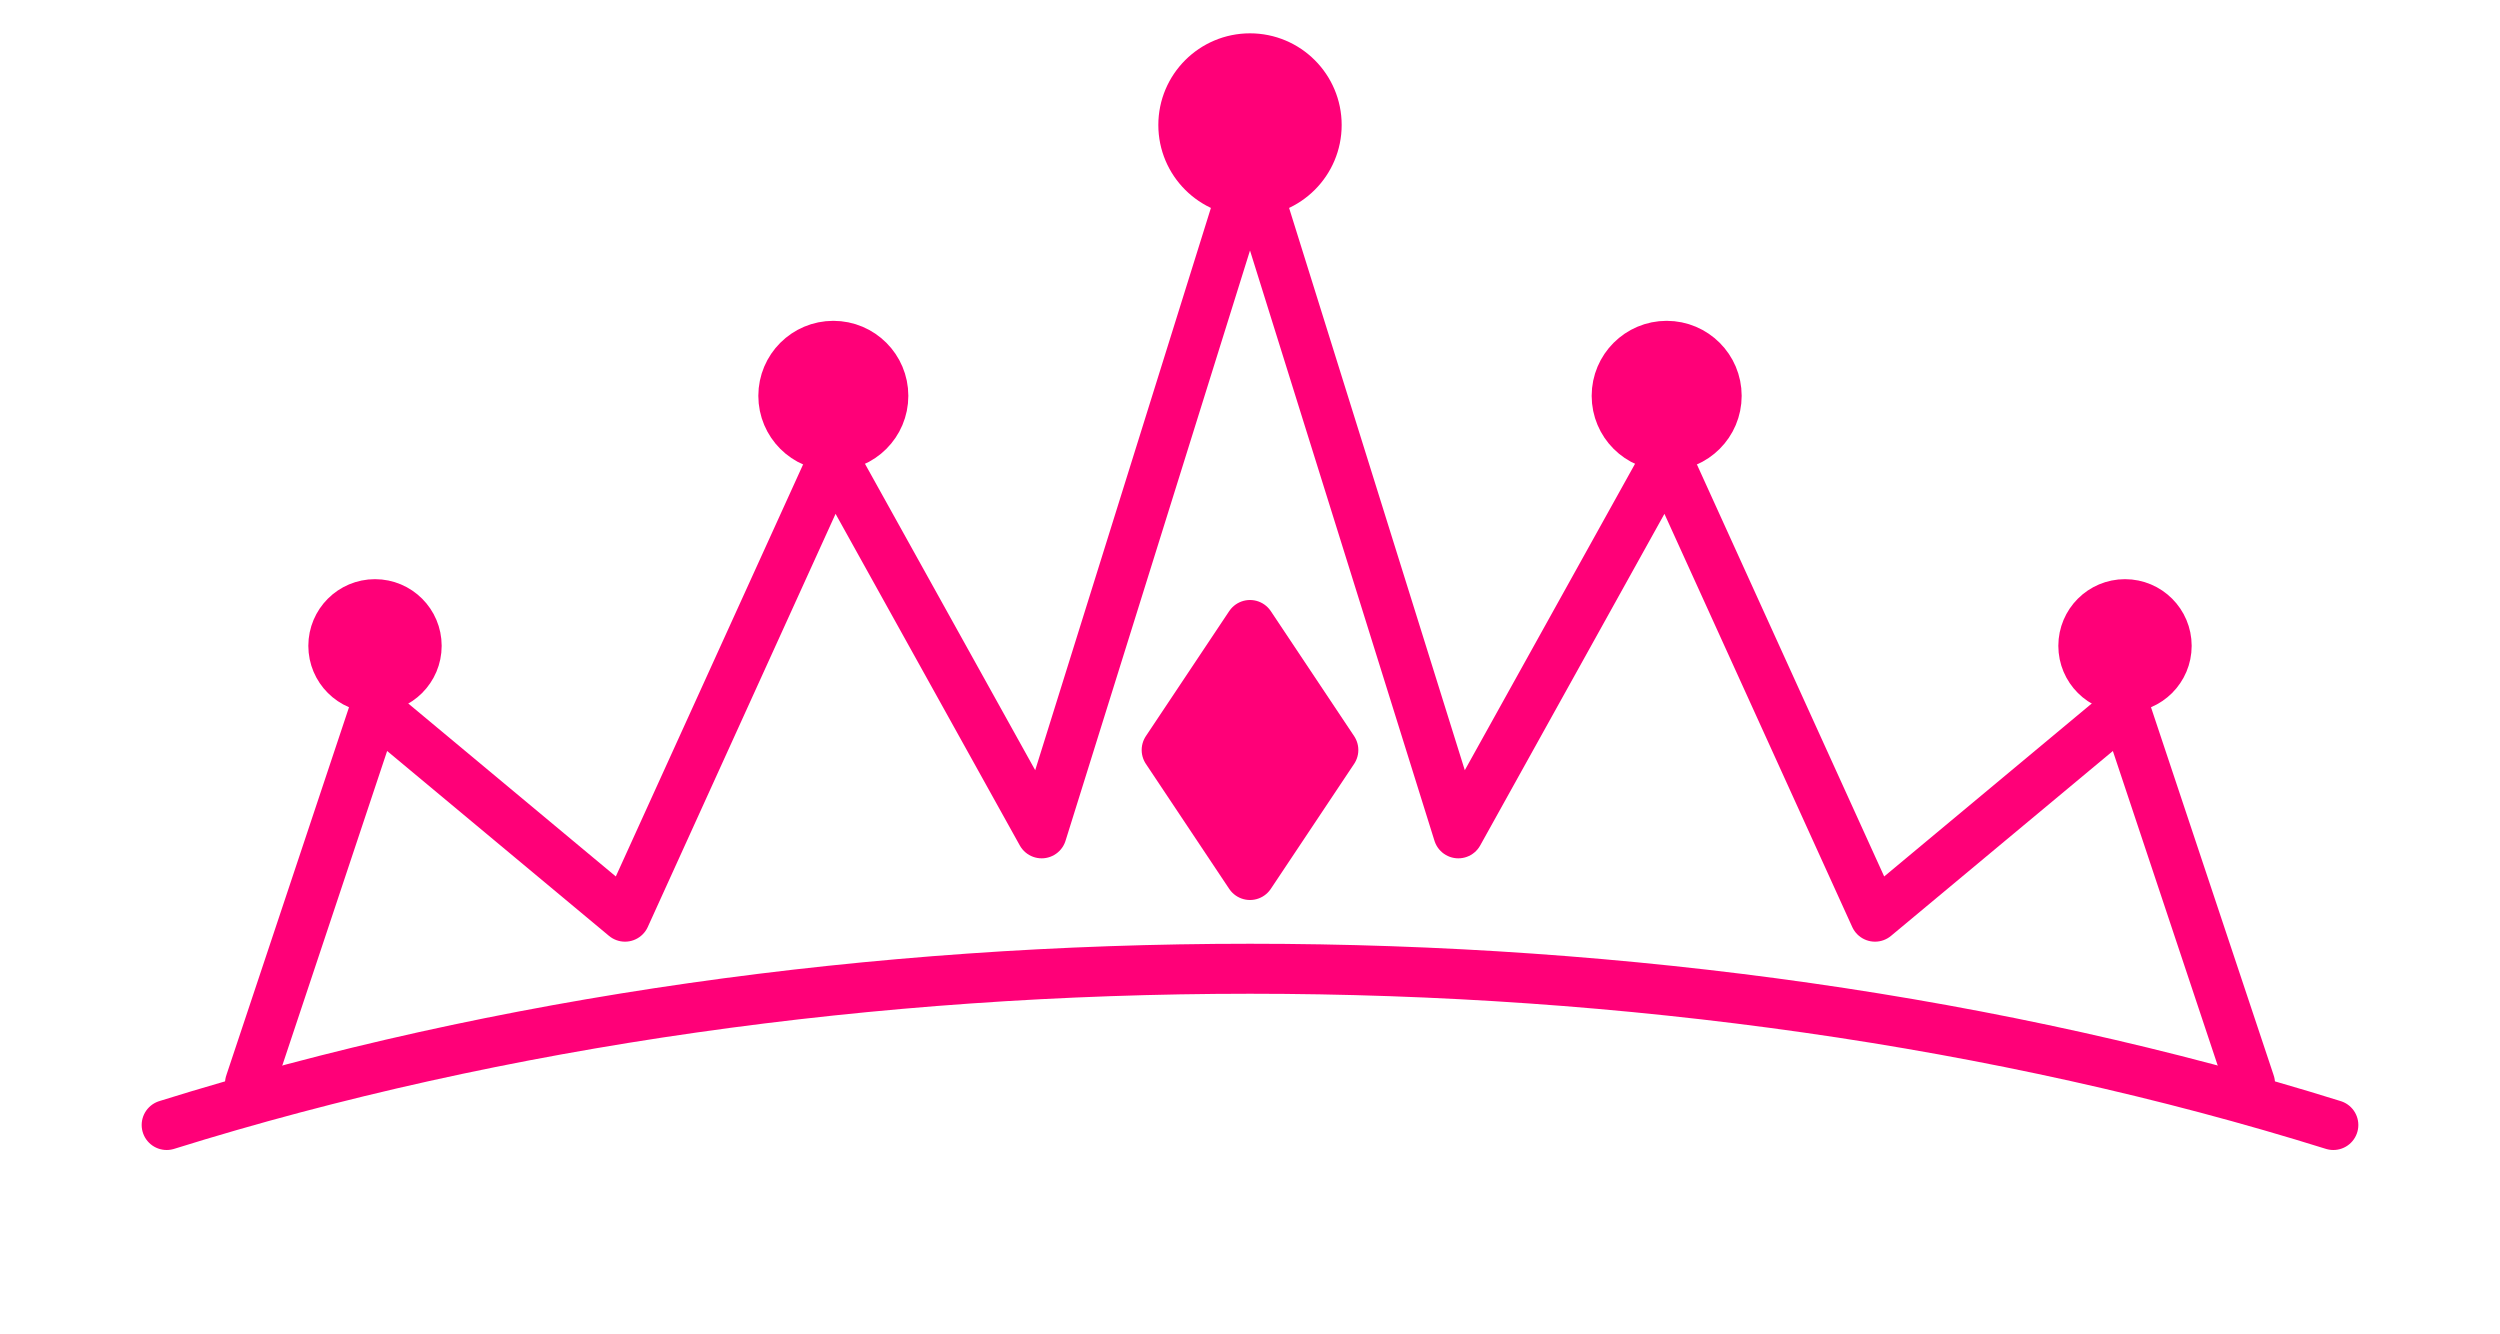
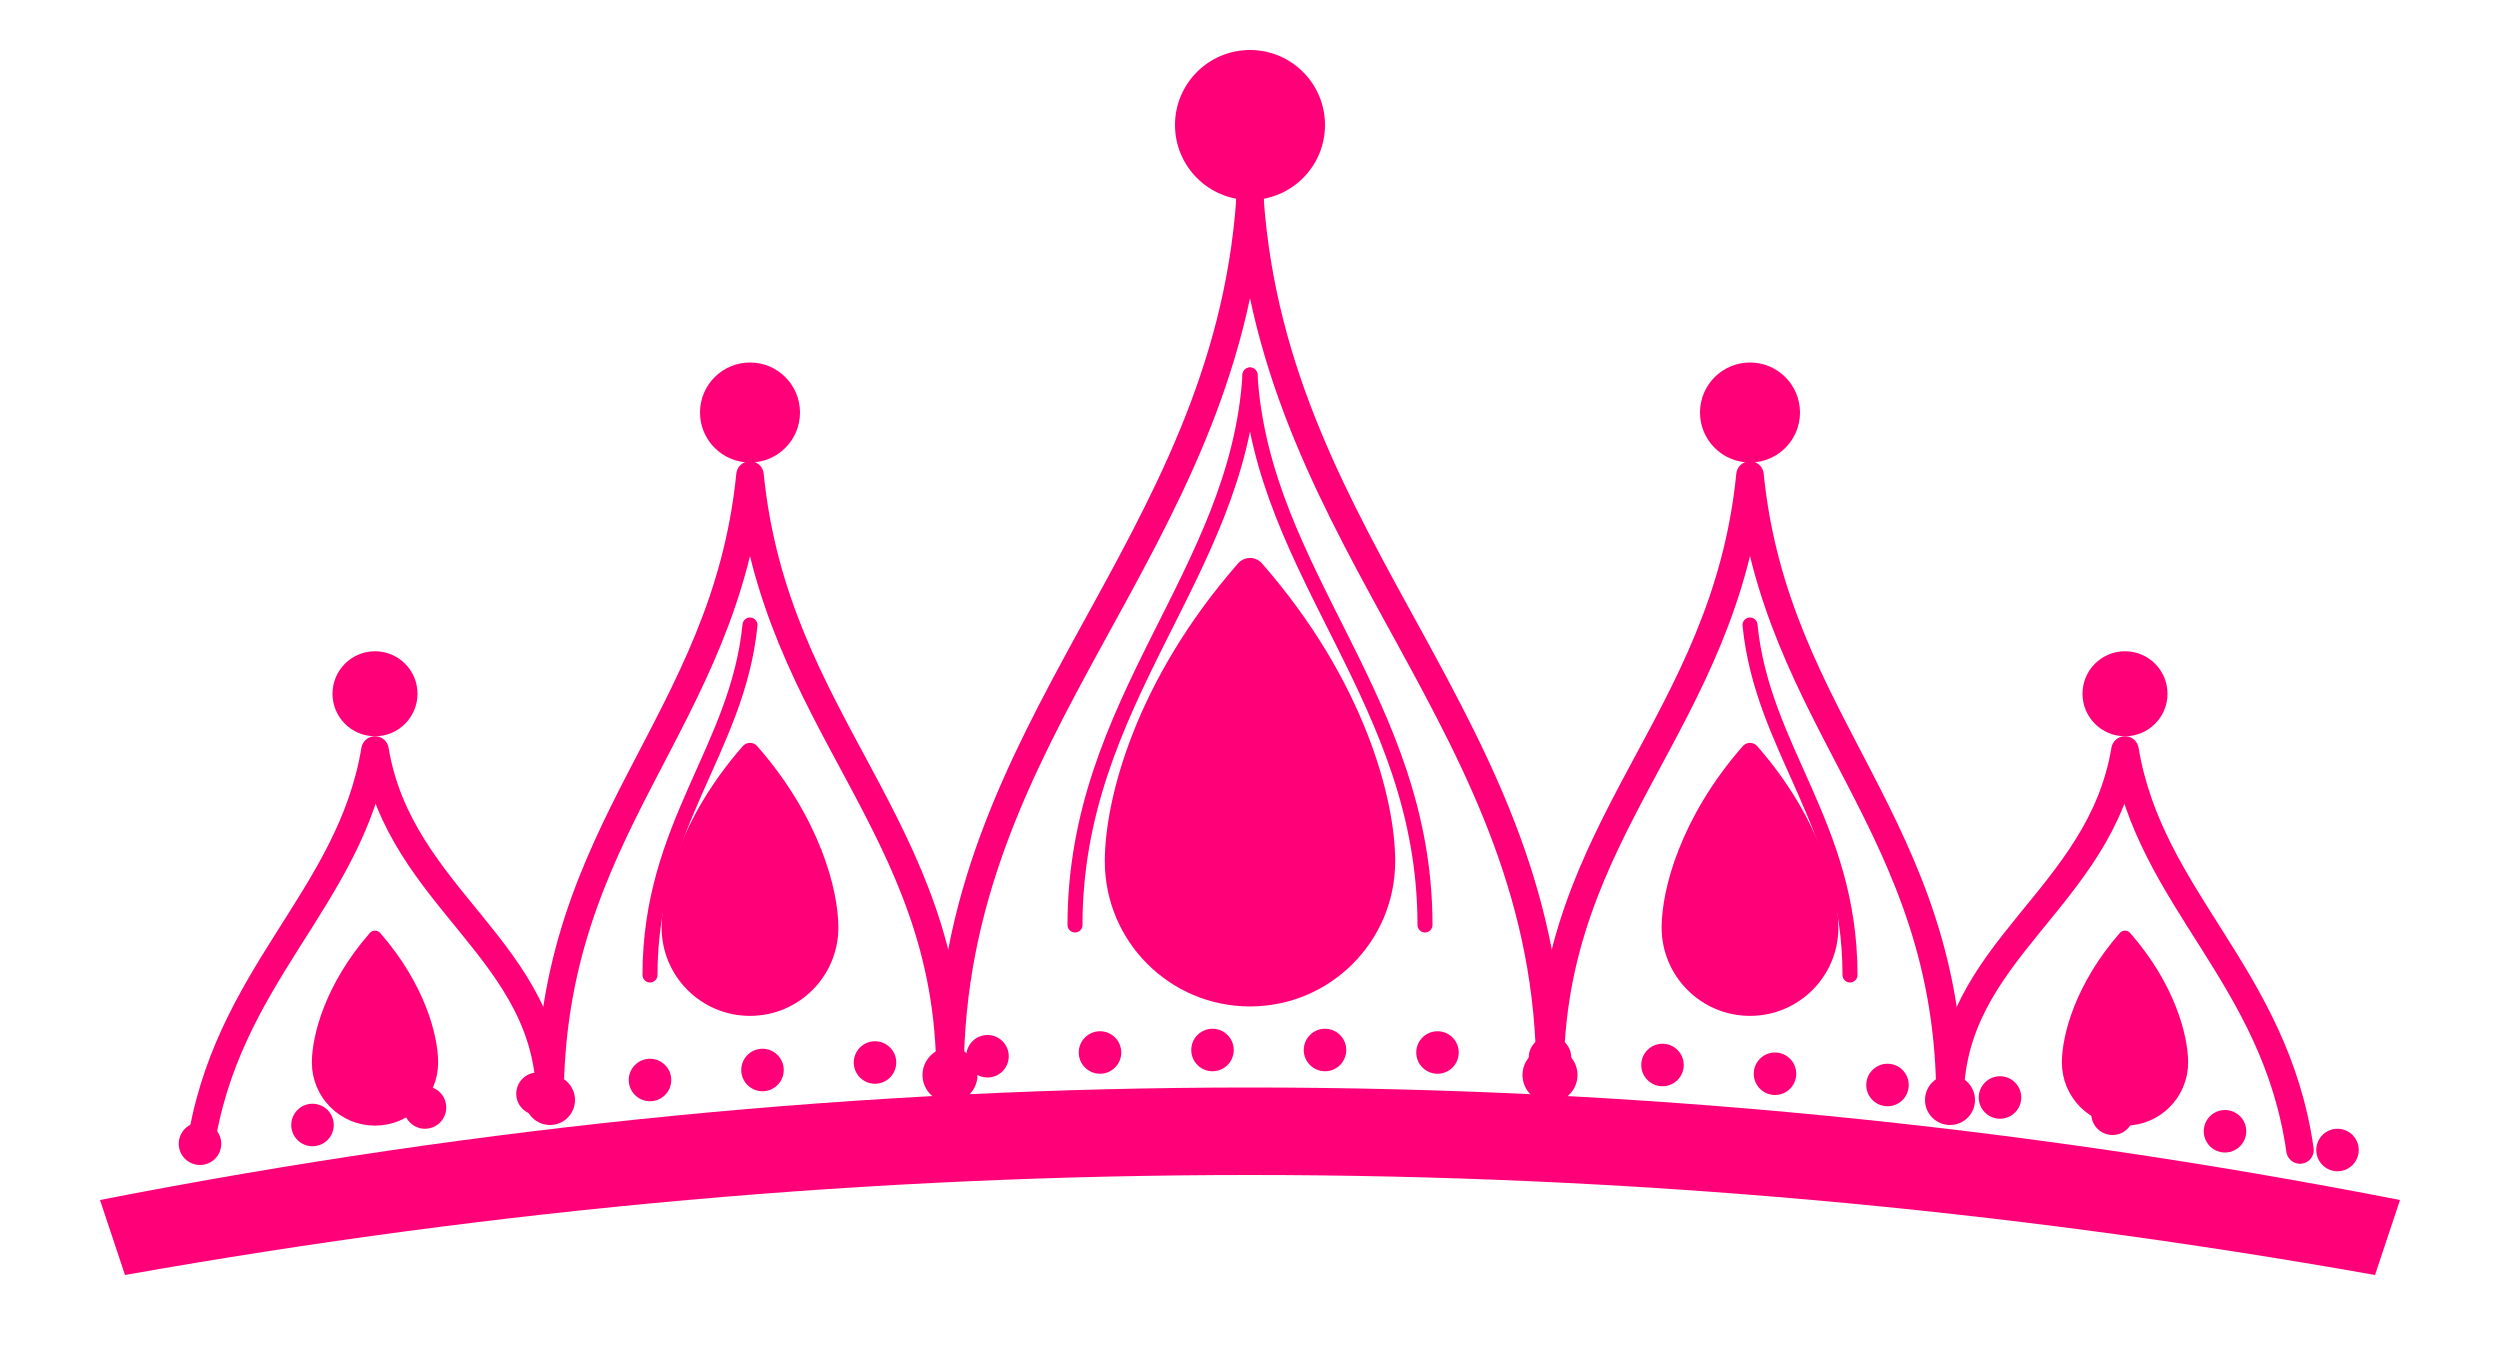
- <svg xmlns="http://www.w3.org/2000/svg" viewBox="0 0 120 64" fill="none" stroke="#ff0078" stroke-width="2.4" stroke-linejoin="round" stroke-linecap="round">
-   <path d="M8 54 C40 44 80 44 112 54" />
-   <path d="M12 52 L18 34 L30 44 L40 22 L50 40 L60 8 L70 40 L80 22 L90 44 L102 34 L108 52" />
-   <circle cx="60" cy="6" r="3.2" fill="#ff0078" />
-   <circle cx="40" cy="19" r="2.4" fill="#ff0078" />
-   <circle cx="80" cy="19" r="2.4" fill="#ff0078" />
-   <circle cx="18" cy="31" r="2" fill="#ff0078" />
-   <circle cx="102" cy="31" r="2" fill="#ff0078" />
-   <path d="M60 30 l4 6 -4 6 -4 -6z" fill="#ff0078" />
+ <svg xmlns="http://www.w3.org/2000/svg" viewBox="0 0 200 108" fill="none" stroke="#ff0078" stroke-width="2.2" stroke-linecap="round" stroke-linejoin="round">
+   <g id="h">
+     <path d="M100 16 C98 44 76 58 76 86" />
+     <path d="M76 86 C76 66 62 58 60 38 C58 58 44 66 44 88" />
+     <path d="M44 88 C44 76 32 72 30 60 C28 72 18 78 16 92" />
+     <path d="M100 30 C99 46 86 56 86 74" stroke-width="1.2" />
+     <path d="M60 50 C59 60 52 66 52 78" stroke-width="1.2" />
+     <circle cx="60" cy="33" r="4" fill="#ff0078" stroke="none" />
+     <circle cx="30" cy="55.5" r="3.4" fill="#ff0078" stroke="none" />
+     <circle cx="76" cy="86" r="2.2" fill="#ff0078" stroke="none" />
+     <circle cx="44" cy="88" r="2" fill="#ff0078" stroke="none" />
+     <path transform="translate(60 70) scale(0.7)" d="M0 -14 C7 -6 9 2 9 6 A9 9 0 0 1 -9 6 C-9 2 -7 -6 0 -14Z" fill="#ff0078" />
+     <path transform="translate(30 82) scale(0.5)" d="M0 -14 C7 -6 9 2 9 6 A9 9 0 0 1 -9 6 C-9 2 -7 -6 0 -14Z" fill="#ff0078" />
+   </g>
+   <use href="#h" transform="translate(200 0) scale(-1 1)" />
+   <circle cx="100" cy="10" r="6" fill="#ff0078" stroke="none" />
+   <path transform="translate(100 62) scale(1.15)" d="M0 -14 C7 -6 9 2 9 6 A9 9 0 0 1 -9 6 C-9 2 -7 -6 0 -14Z" fill="#ff0078" />
+   <path d="M8 96 Q100 78 192 96 L190 102 Q100 86 10 102 Z" fill="#ff0078" stroke="none" />
+   <circle cx="16" cy="91.5" r="1.7" fill="#ff0078" stroke="none" />
+   <circle cx="25" cy="90.0" r="1.7" fill="#ff0078" stroke="none" />
+   <circle cx="34" cy="88.6" r="1.7" fill="#ff0078" stroke="none" />
+   <circle cx="43" cy="87.5" r="1.7" fill="#ff0078" stroke="none" />
+   <circle cx="52" cy="86.4" r="1.7" fill="#ff0078" stroke="none" />
+   <circle cx="61" cy="85.6" r="1.7" fill="#ff0078" stroke="none" />
+   <circle cx="70" cy="85.0" r="1.7" fill="#ff0078" stroke="none" />
+   <circle cx="79" cy="84.5" r="1.7" fill="#ff0078" stroke="none" />
+   <circle cx="88" cy="84.2" r="1.7" fill="#ff0078" stroke="none" />
+   <circle cx="97" cy="84.0" r="1.7" fill="#ff0078" stroke="none" />
+   <circle cx="106" cy="84.0" r="1.7" fill="#ff0078" stroke="none" />
+   <circle cx="115" cy="84.2" r="1.7" fill="#ff0078" stroke="none" />
+   <circle cx="124" cy="84.6" r="1.7" fill="#ff0078" stroke="none" />
+   <circle cx="133" cy="85.2" r="1.7" fill="#ff0078" stroke="none" />
+   <circle cx="142" cy="85.9" r="1.7" fill="#ff0078" stroke="none" />
+   <circle cx="151" cy="86.8" r="1.7" fill="#ff0078" stroke="none" />
+   <circle cx="160" cy="87.8" r="1.7" fill="#ff0078" stroke="none" />
+   <circle cx="169" cy="89.1" r="1.7" fill="#ff0078" stroke="none" />
+   <circle cx="178" cy="90.5" r="1.7" fill="#ff0078" stroke="none" />
+   <circle cx="187" cy="92.0" r="1.7" fill="#ff0078" stroke="none" />
</svg>
